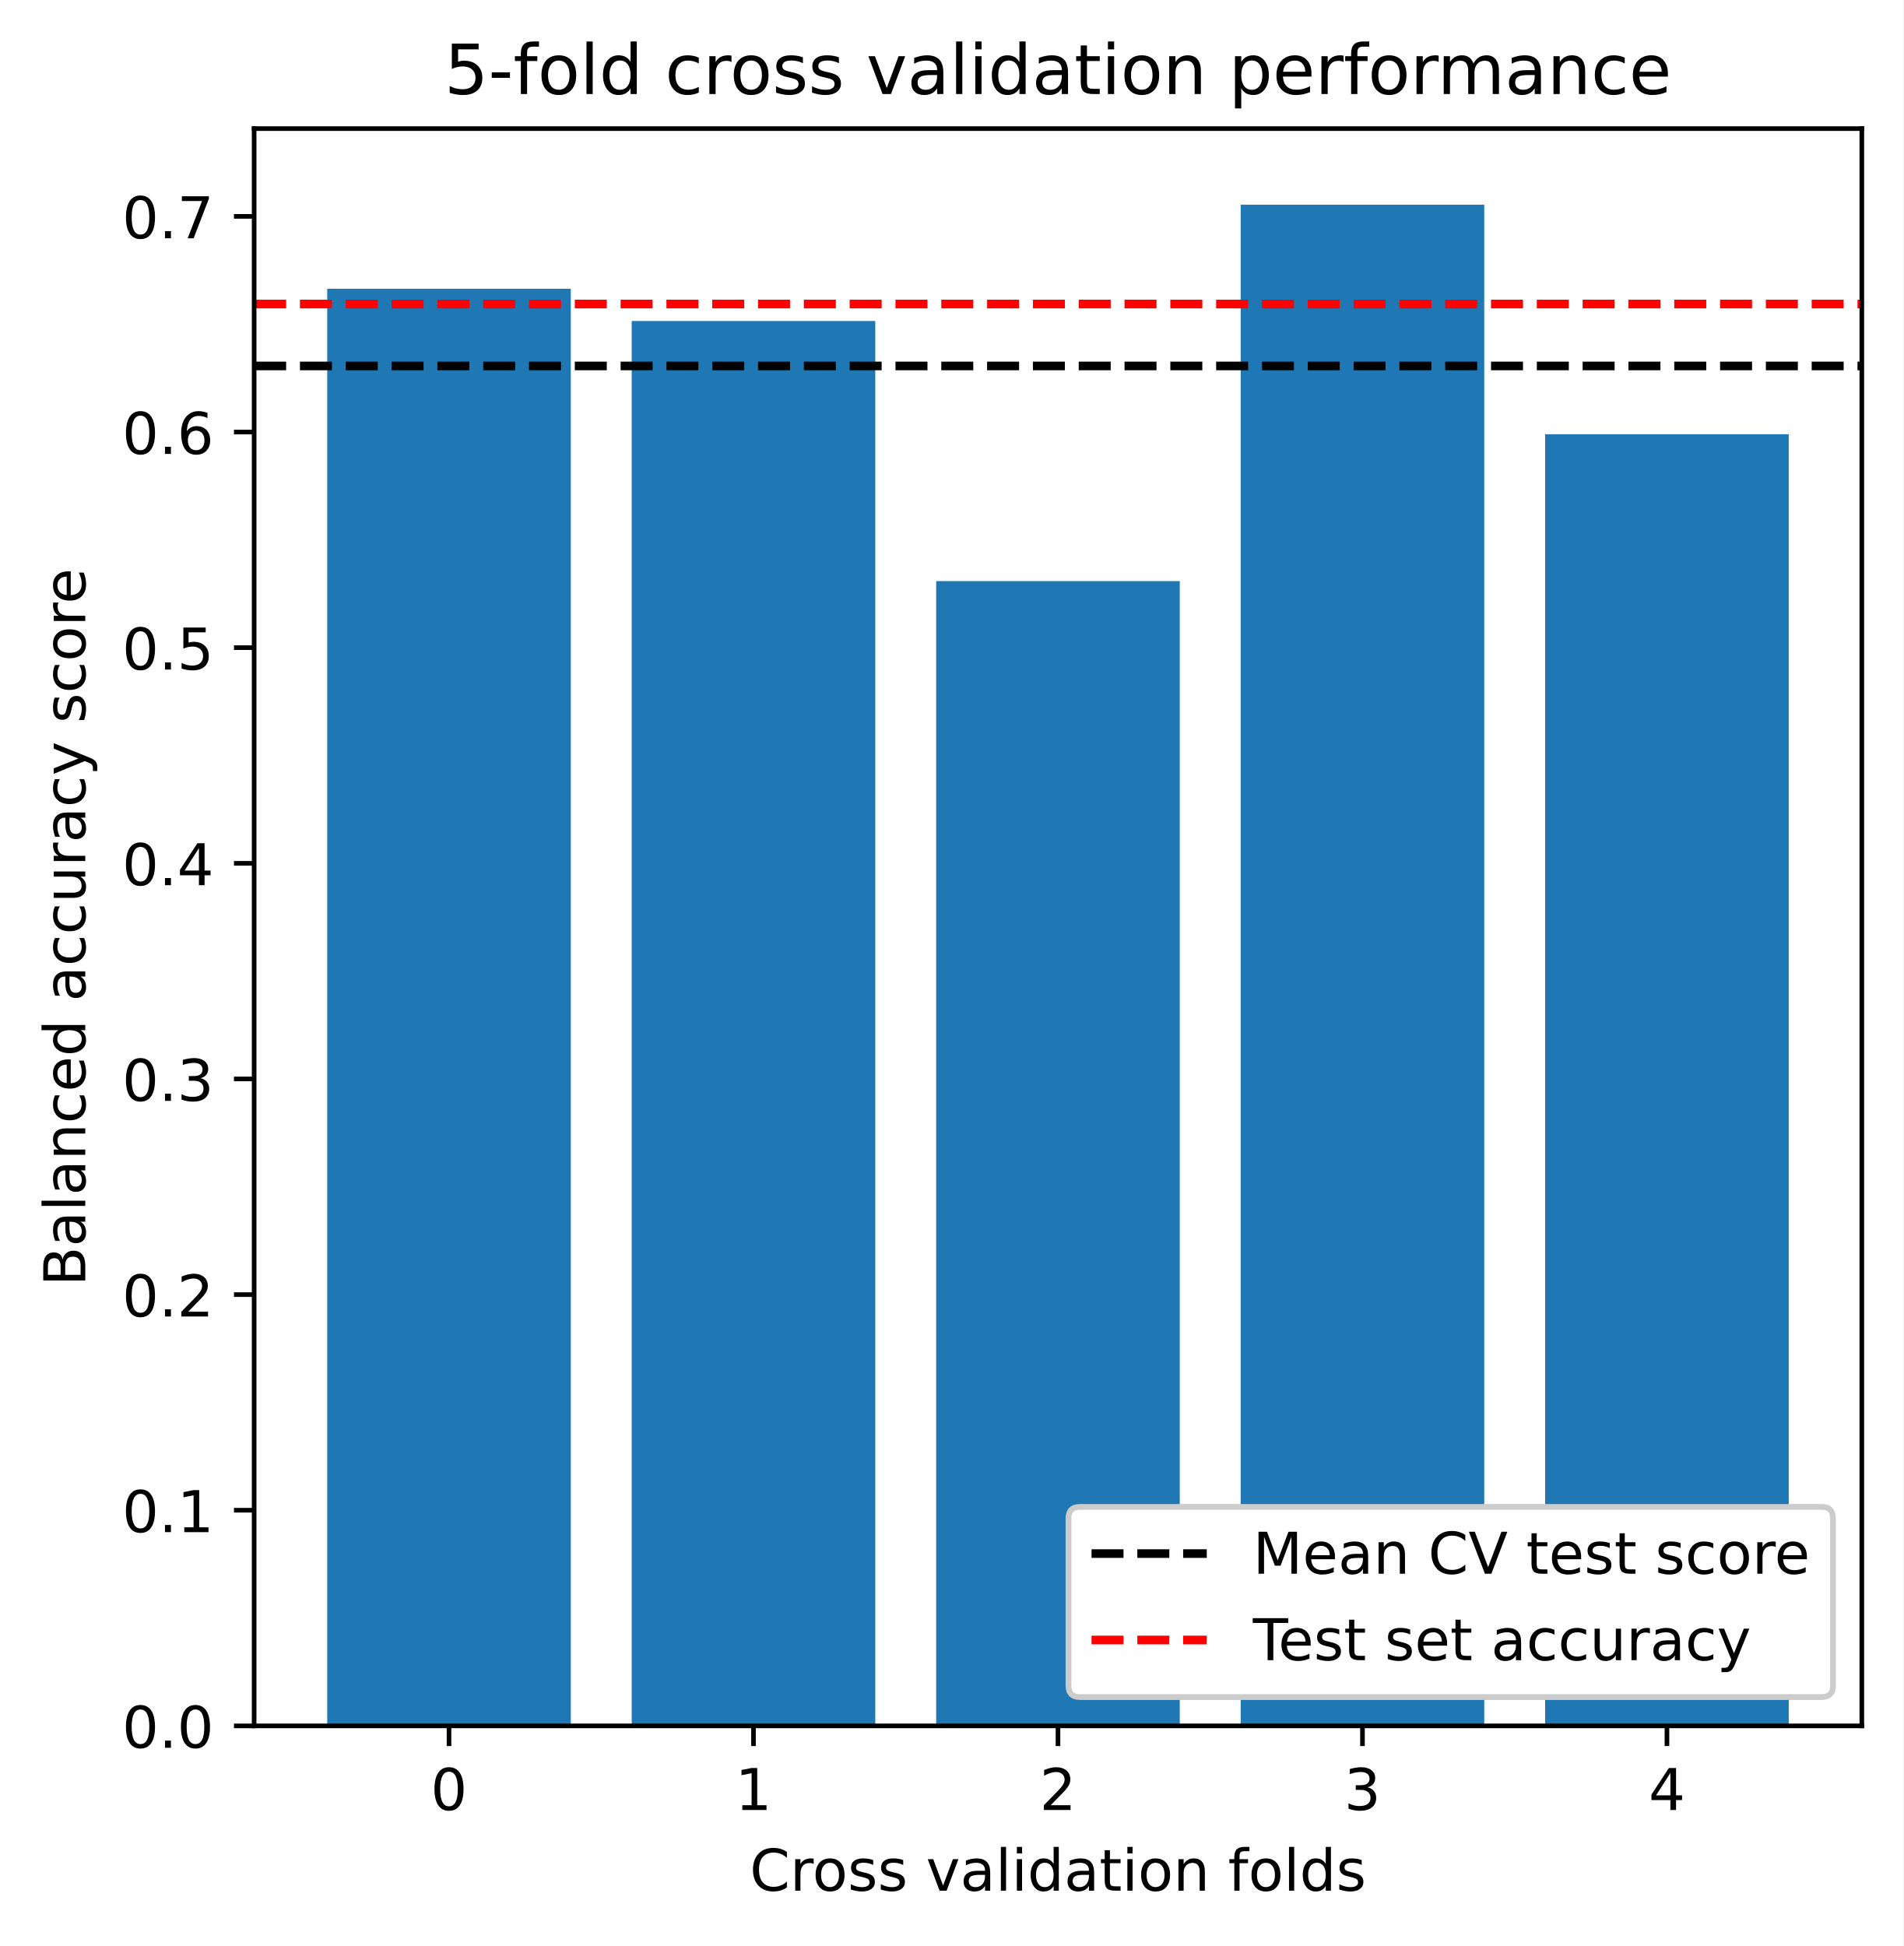
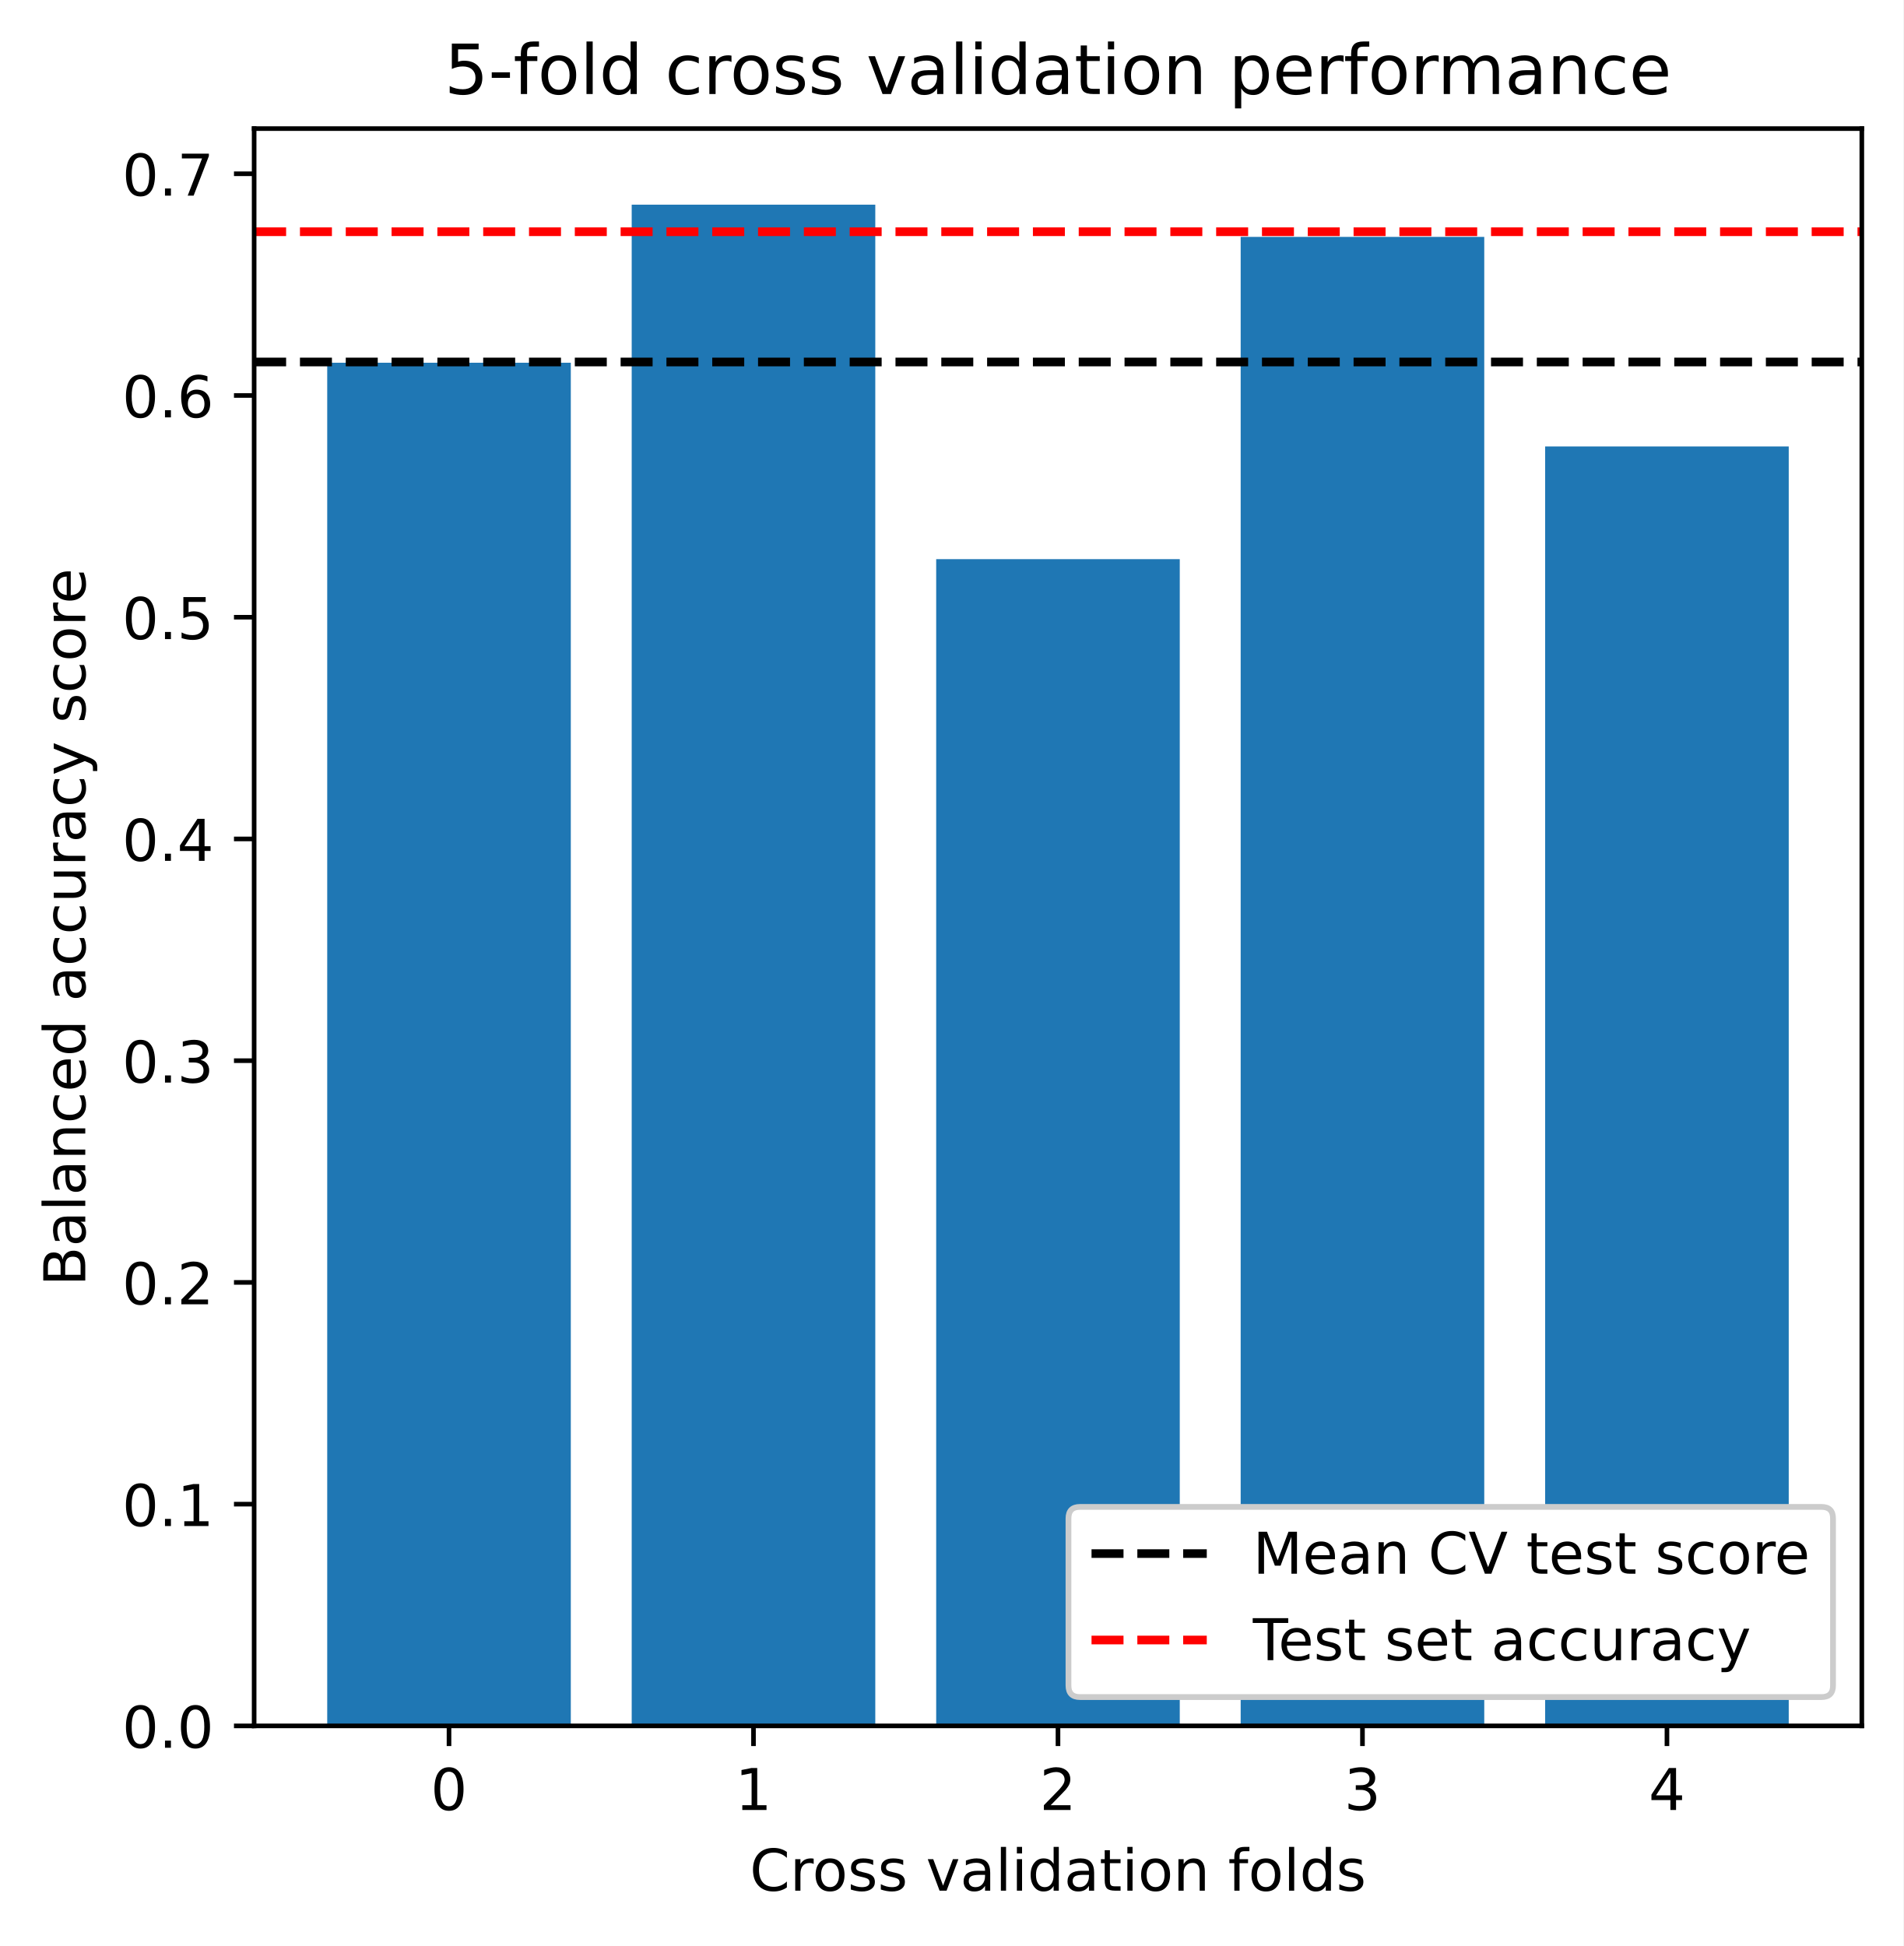
<svg xmlns="http://www.w3.org/2000/svg" xmlns:xlink="http://www.w3.org/1999/xlink" width="330.304pt" height="337.719pt" viewBox="0 0 330.304 337.719" version="1.1">
  <defs>
    <style type="text/css">*{stroke-linejoin: round; stroke-linecap: butt}</style>
  </defs>
  <g id="figure_1">
    <g id="patch_1">
      <path d="M 0 337.719  L 330.304 337.719  L 330.304 0  L 0 0  z " style="fill: #ffffff" />
    </g>
    <g id="axes_1">
      <g id="patch_2">
        <path d="M 44.104 299.518  L 323.104 299.518  L 323.104 22.318  L 44.104 22.318  z " style="fill: #ffffff" />
      </g>
      <g id="patch_3">
-         <path d="M 56.786 299.518  L 99.058 299.518  L 99.058 50.111  L 56.786 50.111  z " clip-path="url(#p60307f558e)" style="fill: #1f77b4" />
+         <path d="M 56.786 299.518  L 99.058 299.518  L 99.058 62.952  L 56.786 62.952  z " clip-path="url(#p37e71e8f5a)" style="fill: #1f77b4" />
      </g>
      <g id="patch_4">
-         <path d="M 109.627 299.518  L 151.899 299.518  L 151.899 55.706  L 109.627 55.706  z " clip-path="url(#p60307f558e)" style="fill: #1f77b4" />
+         <path d="M 109.627 299.518  L 151.899 299.518  L 151.899 35.518  L 109.627 35.518  z " clip-path="url(#p37e71e8f5a)" style="fill: #1f77b4" />
      </g>
      <g id="patch_5">
-         <path d="M 162.468 299.518  L 204.74 299.518  L 204.74 100.852  L 162.468 100.852  z " clip-path="url(#p60307f558e)" style="fill: #1f77b4" />
+         <path d="M 162.468 299.518  L 204.74 299.518  L 204.74 97.037  L 162.468 97.037  z " clip-path="url(#p37e71e8f5a)" style="fill: #1f77b4" />
      </g>
      <g id="patch_6">
-         <path d="M 215.308 299.518  L 257.581 299.518  L 257.581 35.518  L 215.308 35.518  z " clip-path="url(#p60307f558e)" style="fill: #1f77b4" />
+         <path d="M 215.308 299.518  L 257.581 299.518  L 257.581 41.114  L 215.308 41.114  z " clip-path="url(#p37e71e8f5a)" style="fill: #1f77b4" />
      </g>
      <g id="patch_7">
-         <path d="M 268.149 299.518  L 310.422 299.518  L 310.422 75.358  L 268.149 75.358  z " clip-path="url(#p60307f558e)" style="fill: #1f77b4" />
+         <path d="M 268.149 299.518  L 310.422 299.518  L 310.422 77.473  L 268.149 77.473  z " clip-path="url(#p37e71e8f5a)" style="fill: #1f77b4" />
      </g>
      <g id="matplotlib.axis_1">
        <g id="xtick_1">
          <g id="line2d_1">
            <defs>
-               <path id="m12c830be50" d="M 0 0  L 0 3.5  " style="stroke: #000000; stroke-width: 0.8" />
-             </defs>
-             <g>
-               <use xlink:href="#m12c830be50" x="77.922" y="299.518" style="stroke: #000000; stroke-width: 0.8" />
+               <path id="m98aacd8f98" d="M 0 0  L 0 3.5  " style="stroke: #000000; stroke-width: 0.8" />
+             </defs>
+             <g>
+               <use xlink:href="#m98aacd8f98" x="77.922" y="299.518" style="stroke: #000000; stroke-width: 0.8" />
            </g>
          </g>
          <g id="text_1">
            <g transform="translate(74.74084 314.1158) scale(0.1 -0.1)">
              <defs>
                <path id="DejaVuSans-13" d="M 2034 4250  Q 1547 4250 1301 3770  Q 1056 3291 1056 2328  Q 1056 1369 1301 889  Q 1547 409 2034 409  Q 2525 409 2770 889  Q 3016 1369 3016 2328  Q 3016 3291 2770 3770  Q 2525 4250 2034 4250  z M 2034 4750  Q 2819 4750 3233 4129  Q 3647 3509 3647 2328  Q 3647 1150 3233 529  Q 2819 -91 2034 -91  Q 1250 -91 836 529  Q 422 1150 422 2328  Q 422 3509 836 4129  Q 1250 4750 2034 4750  z " transform="scale(0.015625)" />
              </defs>
              <use xlink:href="#DejaVuSans-13" />
            </g>
          </g>
        </g>
        <g id="xtick_2">
          <g id="line2d_2">
            <g>
-               <use xlink:href="#m12c830be50" x="130.763" y="299.518" style="stroke: #000000; stroke-width: 0.8" />
+               <use xlink:href="#m98aacd8f98" x="130.763" y="299.518" style="stroke: #000000; stroke-width: 0.8" />
            </g>
          </g>
          <g id="text_2">
            <g transform="translate(127.5817 314.1158) scale(0.1 -0.1)">
              <defs>
                <path id="DejaVuSans-14" d="M 794 531  L 1825 531  L 1825 4091  L 703 3866  L 703 4441  L 1819 4666  L 2450 4666  L 2450 531  L 3481 531  L 3481 0  L 794 0  L 794 531  z " transform="scale(0.015625)" />
              </defs>
              <use xlink:href="#DejaVuSans-14" />
            </g>
          </g>
        </g>
        <g id="xtick_3">
          <g id="line2d_3">
            <g>
-               <use xlink:href="#m12c830be50" x="183.604" y="299.518" style="stroke: #000000; stroke-width: 0.8" />
+               <use xlink:href="#m98aacd8f98" x="183.604" y="299.518" style="stroke: #000000; stroke-width: 0.8" />
            </g>
          </g>
          <g id="text_3">
            <g transform="translate(180.4227 314.1158) scale(0.1 -0.1)">
              <defs>
                <path id="DejaVuSans-15" d="M 1228 531  L 3431 531  L 3431 0  L 469 0  L 469 531  Q 828 903 1448 1529  Q 2069 2156 2228 2338  Q 2531 2678 2651 2914  Q 2772 3150 2772 3378  Q 2772 3750 2511 3984  Q 2250 4219 1831 4219  Q 1534 4219 1204 4116  Q 875 4013 500 3803  L 500 4441  Q 881 4594 1212 4672  Q 1544 4750 1819 4750  Q 2544 4750 2975 4387  Q 3406 4025 3406 3419  Q 3406 3131 3298 2873  Q 3191 2616 2906 2266  Q 2828 2175 2409 1742  Q 1991 1309 1228 531  z " transform="scale(0.015625)" />
              </defs>
              <use xlink:href="#DejaVuSans-15" />
            </g>
          </g>
        </g>
        <g id="xtick_4">
          <g id="line2d_4">
            <g>
-               <use xlink:href="#m12c830be50" x="236.445" y="299.518" style="stroke: #000000; stroke-width: 0.8" />
+               <use xlink:href="#m98aacd8f98" x="236.445" y="299.518" style="stroke: #000000; stroke-width: 0.8" />
            </g>
          </g>
          <g id="text_4">
            <g transform="translate(233.2636 314.1158) scale(0.1 -0.1)">
              <defs>
                <path id="DejaVuSans-16" d="M 2597 2516  Q 3050 2419 3304 2112  Q 3559 1806 3559 1356  Q 3559 666 3084 287  Q 2609 -91 1734 -91  Q 1441 -91 1130 -33  Q 819 25 488 141  L 488 750  Q 750 597 1062 519  Q 1375 441 1716 441  Q 2309 441 2620 675  Q 2931 909 2931 1356  Q 2931 1769 2642 2001  Q 2353 2234 1838 2234  L 1294 2234  L 1294 2753  L 1863 2753  Q 2328 2753 2575 2939  Q 2822 3125 2822 3475  Q 2822 3834 2567 4026  Q 2313 4219 1838 4219  Q 1578 4219 1281 4162  Q 984 4106 628 3988  L 628 4550  Q 988 4650 1302 4700  Q 1616 4750 1894 4750  Q 2613 4750 3031 4423  Q 3450 4097 3450 3541  Q 3450 3153 3228 2886  Q 3006 2619 2597 2516  z " transform="scale(0.015625)" />
              </defs>
              <use xlink:href="#DejaVuSans-16" />
            </g>
          </g>
        </g>
        <g id="xtick_5">
          <g id="line2d_5">
            <g>
-               <use xlink:href="#m12c830be50" x="289.286" y="299.518" style="stroke: #000000; stroke-width: 0.8" />
+               <use xlink:href="#m98aacd8f98" x="289.286" y="299.518" style="stroke: #000000; stroke-width: 0.8" />
            </g>
          </g>
          <g id="text_5">
            <g transform="translate(286.1045 314.1158) scale(0.1 -0.1)">
              <defs>
                <path id="DejaVuSans-17" d="M 2419 4116  L 825 1625  L 2419 1625  L 2419 4116  z M 2253 4666  L 3047 4666  L 3047 1625  L 3713 1625  L 3713 1100  L 3047 1100  L 3047 0  L 2419 0  L 2419 1100  L 313 1100  L 313 1709  L 2253 4666  z " transform="scale(0.015625)" />
              </defs>
              <use xlink:href="#DejaVuSans-17" />
            </g>
          </g>
        </g>
        <g id="text_6">
          <g transform="translate(130.1156 328.1166) scale(0.1 -0.1)">
            <defs>
              <path id="DejaVuSans-26" d="M 4122 4306  L 4122 3641  Q 3803 3938 3442 4084  Q 3081 4231 2675 4231  Q 1875 4231 1450 3742  Q 1025 3253 1025 2328  Q 1025 1406 1450 917  Q 1875 428 2675 428  Q 3081 428 3442 575  Q 3803 722 4122 1019  L 4122 359  Q 3791 134 3420 21  Q 3050 -91 2638 -91  Q 1578 -91 968 557  Q 359 1206 359 2328  Q 359 3453 968 4101  Q 1578 4750 2638 4750  Q 3056 4750 3426 4639  Q 3797 4528 4122 4306  z " transform="scale(0.015625)" />
              <path id="DejaVuSans-55" d="M 2631 2963  Q 2534 3019 2420 3045  Q 2306 3072 2169 3072  Q 1681 3072 1420 2755  Q 1159 2438 1159 1844  L 1159 0  L 581 0  L 581 3500  L 1159 3500  L 1159 2956  Q 1341 3275 1631 3429  Q 1922 3584 2338 3584  Q 2397 3584 2469 3576  Q 2541 3569 2628 3553  L 2631 2963  z " transform="scale(0.015625)" />
              <path id="DejaVuSans-52" d="M 1959 3097  Q 1497 3097 1228 2736  Q 959 2375 959 1747  Q 959 1119 1226 758  Q 1494 397 1959 397  Q 2419 397 2687 759  Q 2956 1122 2956 1747  Q 2956 2369 2687 2733  Q 2419 3097 1959 3097  z M 1959 3584  Q 2709 3584 3137 3096  Q 3566 2609 3566 1747  Q 3566 888 3137 398  Q 2709 -91 1959 -91  Q 1206 -91 779 398  Q 353 888 353 1747  Q 353 2609 779 3096  Q 1206 3584 1959 3584  z " transform="scale(0.015625)" />
              <path id="DejaVuSans-56" d="M 2834 3397  L 2834 2853  Q 2591 2978 2328 3040  Q 2066 3103 1784 3103  Q 1356 3103 1142 2972  Q 928 2841 928 2578  Q 928 2378 1081 2264  Q 1234 2150 1697 2047  L 1894 2003  Q 2506 1872 2764 1633  Q 3022 1394 3022 966  Q 3022 478 2636 193  Q 2250 -91 1575 -91  Q 1294 -91 989 -36  Q 684 19 347 128  L 347 722  Q 666 556 975 473  Q 1284 391 1588 391  Q 1994 391 2212 530  Q 2431 669 2431 922  Q 2431 1156 2273 1281  Q 2116 1406 1581 1522  L 1381 1569  Q 847 1681 609 1914  Q 372 2147 372 2553  Q 372 3047 722 3315  Q 1072 3584 1716 3584  Q 2034 3584 2315 3537  Q 2597 3491 2834 3397  z " transform="scale(0.015625)" />
              <path id="DejaVuSans-3" transform="scale(0.015625)" />
              <path id="DejaVuSans-59" d="M 191 3500  L 800 3500  L 1894 563  L 2988 3500  L 3597 3500  L 2284 0  L 1503 0  L 191 3500  z " transform="scale(0.015625)" />
              <path id="DejaVuSans-44" d="M 2194 1759  Q 1497 1759 1228 1600  Q 959 1441 959 1056  Q 959 750 1161 570  Q 1363 391 1709 391  Q 2188 391 2477 730  Q 2766 1069 2766 1631  L 2766 1759  L 2194 1759  z M 3341 1997  L 3341 0  L 2766 0  L 2766 531  Q 2569 213 2275 61  Q 1981 -91 1556 -91  Q 1019 -91 701 211  Q 384 513 384 1019  Q 384 1609 779 1909  Q 1175 2209 1959 2209  L 2766 2209  L 2766 2266  Q 2766 2663 2505 2880  Q 2244 3097 1772 3097  Q 1472 3097 1187 3025  Q 903 2953 641 2809  L 641 3341  Q 956 3463 1253 3523  Q 1550 3584 1831 3584  Q 2591 3584 2966 3190  Q 3341 2797 3341 1997  z " transform="scale(0.015625)" />
              <path id="DejaVuSans-4f" d="M 603 4863  L 1178 4863  L 1178 0  L 603 0  L 603 4863  z " transform="scale(0.015625)" />
              <path id="DejaVuSans-4c" d="M 603 3500  L 1178 3500  L 1178 0  L 603 0  L 603 3500  z M 603 4863  L 1178 4863  L 1178 4134  L 603 4134  L 603 4863  z " transform="scale(0.015625)" />
              <path id="DejaVuSans-47" d="M 2906 2969  L 2906 4863  L 3481 4863  L 3481 0  L 2906 0  L 2906 525  Q 2725 213 2448 61  Q 2172 -91 1784 -91  Q 1150 -91 751 415  Q 353 922 353 1747  Q 353 2572 751 3078  Q 1150 3584 1784 3584  Q 2172 3584 2448 3432  Q 2725 3281 2906 2969  z M 947 1747  Q 947 1113 1208 752  Q 1469 391 1925 391  Q 2381 391 2643 752  Q 2906 1113 2906 1747  Q 2906 2381 2643 2742  Q 2381 3103 1925 3103  Q 1469 3103 1208 2742  Q 947 2381 947 1747  z " transform="scale(0.015625)" />
              <path id="DejaVuSans-57" d="M 1172 4494  L 1172 3500  L 2356 3500  L 2356 3053  L 1172 3053  L 1172 1153  Q 1172 725 1289 603  Q 1406 481 1766 481  L 2356 481  L 2356 0  L 1766 0  Q 1100 0 847 248  Q 594 497 594 1153  L 594 3053  L 172 3053  L 172 3500  L 594 3500  L 594 4494  L 1172 4494  z " transform="scale(0.015625)" />
              <path id="DejaVuSans-51" d="M 3513 2113  L 3513 0  L 2938 0  L 2938 2094  Q 2938 2591 2744 2837  Q 2550 3084 2163 3084  Q 1697 3084 1428 2787  Q 1159 2491 1159 1978  L 1159 0  L 581 0  L 581 3500  L 1159 3500  L 1159 2956  Q 1366 3272 1645 3428  Q 1925 3584 2291 3584  Q 2894 3584 3203 3211  Q 3513 2838 3513 2113  z " transform="scale(0.015625)" />
              <path id="DejaVuSans-49" d="M 2375 4863  L 2375 4384  L 1825 4384  Q 1516 4384 1395 4259  Q 1275 4134 1275 3809  L 1275 3500  L 2222 3500  L 2222 3053  L 1275 3053  L 1275 0  L 697 0  L 697 3053  L 147 3053  L 147 3500  L 697 3500  L 697 3744  Q 697 4328 969 4595  Q 1241 4863 1831 4863  L 2375 4863  z " transform="scale(0.015625)" />
            </defs>
            <use xlink:href="#DejaVuSans-26" />
            <use xlink:href="#DejaVuSans-55" transform="translate(69.82812 0)" />
            <use xlink:href="#DejaVuSans-52" transform="translate(108.7344 0)" />
            <use xlink:href="#DejaVuSans-56" transform="translate(169.9219 0)" />
            <use xlink:href="#DejaVuSans-56" transform="translate(222.0156 0)" />
            <use xlink:href="#DejaVuSans-3" transform="translate(274.1094 0)" />
            <use xlink:href="#DejaVuSans-59" transform="translate(305.8906 0)" />
            <use xlink:href="#DejaVuSans-44" transform="translate(365.0781 0)" />
            <use xlink:href="#DejaVuSans-4f" transform="translate(426.3594 0)" />
            <use xlink:href="#DejaVuSans-4c" transform="translate(454.1406 0)" />
            <use xlink:href="#DejaVuSans-47" transform="translate(481.9219 0)" />
            <use xlink:href="#DejaVuSans-44" transform="translate(545.4062 0)" />
            <use xlink:href="#DejaVuSans-57" transform="translate(606.6875 0)" />
            <use xlink:href="#DejaVuSans-4c" transform="translate(645.8906 0)" />
            <use xlink:href="#DejaVuSans-52" transform="translate(673.6719 0)" />
            <use xlink:href="#DejaVuSans-51" transform="translate(734.8594 0)" />
            <use xlink:href="#DejaVuSans-3" transform="translate(798.2344 0)" />
            <use xlink:href="#DejaVuSans-49" transform="translate(830.0156 0)" />
            <use xlink:href="#DejaVuSans-52" transform="translate(865.2188 0)" />
            <use xlink:href="#DejaVuSans-4f" transform="translate(926.4062 0)" />
            <use xlink:href="#DejaVuSans-47" transform="translate(954.1875 0)" />
            <use xlink:href="#DejaVuSans-56" transform="translate(1017.672 0)" />
          </g>
        </g>
      </g>
      <g id="matplotlib.axis_2">
        <g id="ytick_1">
          <g id="line2d_6">
            <defs>
-               <path id="mdb8aa61ad9" d="M 0 0  L -3.5 0  " style="stroke: #000000; stroke-width: 0.8" />
-             </defs>
-             <g>
-               <use xlink:href="#mdb8aa61ad9" x="44.104" y="299.518" style="stroke: #000000; stroke-width: 0.8" />
+               <path id="mae9048ab64" d="M 0 0  L -3.5 0  " style="stroke: #000000; stroke-width: 0.8" />
+             </defs>
+             <g>
+               <use xlink:href="#mae9048ab64" x="44.104" y="299.518" style="stroke: #000000; stroke-width: 0.8" />
            </g>
          </g>
          <g id="text_7">
            <g transform="translate(21.20078 303.317) scale(0.1 -0.1)">
              <defs>
                <path id="DejaVuSans-11" d="M 684 794  L 1344 794  L 1344 0  L 684 0  L 684 794  z " transform="scale(0.015625)" />
              </defs>
              <use xlink:href="#DejaVuSans-13" />
              <use xlink:href="#DejaVuSans-11" transform="translate(63.625 0)" />
              <use xlink:href="#DejaVuSans-13" transform="translate(95.40625 0)" />
            </g>
          </g>
        </g>
        <g id="ytick_2">
          <g id="line2d_7">
            <g>
-               <use xlink:href="#mdb8aa61ad9" x="44.104" y="262.094" style="stroke: #000000; stroke-width: 0.8" />
+               <use xlink:href="#mae9048ab64" x="44.104" y="261.038" style="stroke: #000000; stroke-width: 0.8" />
            </g>
          </g>
          <g id="text_8">
-             <g transform="translate(21.20078 265.8933) scale(0.1 -0.1)">
+             <g transform="translate(21.20078 264.8363) scale(0.1 -0.1)">
              <use xlink:href="#DejaVuSans-13" />
              <use xlink:href="#DejaVuSans-11" transform="translate(63.625 0)" />
              <use xlink:href="#DejaVuSans-14" transform="translate(95.40625 0)" />
            </g>
          </g>
        </g>
        <g id="ytick_3">
          <g id="line2d_8">
            <g>
-               <use xlink:href="#mdb8aa61ad9" x="44.104" y="224.671" style="stroke: #000000; stroke-width: 0.8" />
+               <use xlink:href="#mae9048ab64" x="44.104" y="222.557" style="stroke: #000000; stroke-width: 0.8" />
            </g>
          </g>
          <g id="text_9">
-             <g transform="translate(21.20078 228.4696) scale(0.1 -0.1)">
+             <g transform="translate(21.20078 226.3557) scale(0.1 -0.1)">
              <use xlink:href="#DejaVuSans-13" />
              <use xlink:href="#DejaVuSans-11" transform="translate(63.625 0)" />
              <use xlink:href="#DejaVuSans-15" transform="translate(95.40625 0)" />
            </g>
          </g>
        </g>
        <g id="ytick_4">
          <g id="line2d_9">
            <g>
-               <use xlink:href="#mdb8aa61ad9" x="44.104" y="187.247" style="stroke: #000000; stroke-width: 0.8" />
+               <use xlink:href="#mae9048ab64" x="44.104" y="184.076" style="stroke: #000000; stroke-width: 0.8" />
            </g>
          </g>
          <g id="text_10">
-             <g transform="translate(21.20078 191.0459) scale(0.1 -0.1)">
+             <g transform="translate(21.20078 187.8751) scale(0.1 -0.1)">
              <use xlink:href="#DejaVuSans-13" />
              <use xlink:href="#DejaVuSans-11" transform="translate(63.625 0)" />
              <use xlink:href="#DejaVuSans-16" transform="translate(95.40625 0)" />
            </g>
          </g>
        </g>
        <g id="ytick_5">
          <g id="line2d_10">
            <g>
-               <use xlink:href="#mdb8aa61ad9" x="44.104" y="149.823" style="stroke: #000000; stroke-width: 0.8" />
+               <use xlink:href="#mae9048ab64" x="44.104" y="145.596" style="stroke: #000000; stroke-width: 0.8" />
            </g>
          </g>
          <g id="text_11">
-             <g transform="translate(21.20078 153.6223) scale(0.1 -0.1)">
+             <g transform="translate(21.20078 149.3945) scale(0.1 -0.1)">
              <use xlink:href="#DejaVuSans-13" />
              <use xlink:href="#DejaVuSans-11" transform="translate(63.625 0)" />
              <use xlink:href="#DejaVuSans-17" transform="translate(95.40625 0)" />
            </g>
          </g>
        </g>
        <g id="ytick_6">
          <g id="line2d_11">
            <g>
-               <use xlink:href="#mdb8aa61ad9" x="44.104" y="112.4" style="stroke: #000000; stroke-width: 0.8" />
+               <use xlink:href="#mae9048ab64" x="44.104" y="107.115" style="stroke: #000000; stroke-width: 0.8" />
            </g>
          </g>
          <g id="text_12">
-             <g transform="translate(21.20078 116.1986) scale(0.1 -0.1)">
+             <g transform="translate(21.20078 110.9139) scale(0.1 -0.1)">
              <defs>
                <path id="DejaVuSans-18" d="M 691 4666  L 3169 4666  L 3169 4134  L 1269 4134  L 1269 2991  Q 1406 3038 1543 3061  Q 1681 3084 1819 3084  Q 2600 3084 3056 2656  Q 3513 2228 3513 1497  Q 3513 744 3044 326  Q 2575 -91 1722 -91  Q 1428 -91 1123 -41  Q 819 9 494 109  L 494 744  Q 775 591 1075 516  Q 1375 441 1709 441  Q 2250 441 2565 725  Q 2881 1009 2881 1497  Q 2881 1984 2565 2268  Q 2250 2553 1709 2553  Q 1456 2553 1204 2497  Q 953 2441 691 2322  L 691 4666  z " transform="scale(0.015625)" />
              </defs>
              <use xlink:href="#DejaVuSans-13" />
              <use xlink:href="#DejaVuSans-11" transform="translate(63.625 0)" />
              <use xlink:href="#DejaVuSans-18" transform="translate(95.40625 0)" />
            </g>
          </g>
        </g>
        <g id="ytick_7">
          <g id="line2d_12">
            <g>
-               <use xlink:href="#mdb8aa61ad9" x="44.104" y="74.976" style="stroke: #000000; stroke-width: 0.8" />
+               <use xlink:href="#mae9048ab64" x="44.104" y="68.634" style="stroke: #000000; stroke-width: 0.8" />
            </g>
          </g>
          <g id="text_13">
-             <g transform="translate(21.20078 78.77491) scale(0.1 -0.1)">
+             <g transform="translate(21.20078 72.43324) scale(0.1 -0.1)">
              <defs>
                <path id="DejaVuSans-19" d="M 2113 2584  Q 1688 2584 1439 2293  Q 1191 2003 1191 1497  Q 1191 994 1439 701  Q 1688 409 2113 409  Q 2538 409 2786 701  Q 3034 994 3034 1497  Q 3034 2003 2786 2293  Q 2538 2584 2113 2584  z M 3366 4563  L 3366 3988  Q 3128 4100 2886 4159  Q 2644 4219 2406 4219  Q 1781 4219 1451 3797  Q 1122 3375 1075 2522  Q 1259 2794 1537 2939  Q 1816 3084 2150 3084  Q 2853 3084 3261 2657  Q 3669 2231 3669 1497  Q 3669 778 3244 343  Q 2819 -91 2113 -91  Q 1303 -91 875 529  Q 447 1150 447 2328  Q 447 3434 972 4092  Q 1497 4750 2381 4750  Q 2619 4750 2861 4703  Q 3103 4656 3366 4563  z " transform="scale(0.015625)" />
              </defs>
              <use xlink:href="#DejaVuSans-13" />
              <use xlink:href="#DejaVuSans-11" transform="translate(63.625 0)" />
              <use xlink:href="#DejaVuSans-19" transform="translate(95.40625 0)" />
            </g>
          </g>
        </g>
        <g id="ytick_8">
          <g id="line2d_13">
            <g>
-               <use xlink:href="#mdb8aa61ad9" x="44.104" y="37.552" style="stroke: #000000; stroke-width: 0.8" />
+               <use xlink:href="#mae9048ab64" x="44.104" y="30.154" style="stroke: #000000; stroke-width: 0.8" />
            </g>
          </g>
          <g id="text_14">
-             <g transform="translate(21.20078 41.35124) scale(0.1 -0.1)">
+             <g transform="translate(21.20078 33.95262) scale(0.1 -0.1)">
              <defs>
                <path id="DejaVuSans-1a" d="M 525 4666  L 3525 4666  L 3525 4397  L 1831 0  L 1172 0  L 2766 4134  L 525 4134  L 525 4666  z " transform="scale(0.015625)" />
              </defs>
              <use xlink:href="#DejaVuSans-13" />
              <use xlink:href="#DejaVuSans-11" transform="translate(63.625 0)" />
              <use xlink:href="#DejaVuSans-1a" transform="translate(95.40625 0)" />
            </g>
          </g>
        </g>
        <g id="text_15">
          <g transform="translate(14.79844 223.2072) rotate(-90) scale(0.1 -0.1)">
            <defs>
              <path id="DejaVuSans-25" d="M 1259 2228  L 1259 519  L 2272 519  Q 2781 519 3026 730  Q 3272 941 3272 1375  Q 3272 1813 3026 2020  Q 2781 2228 2272 2228  L 1259 2228  z M 1259 4147  L 1259 2741  L 2194 2741  Q 2656 2741 2882 2914  Q 3109 3088 3109 3444  Q 3109 3797 2882 3972  Q 2656 4147 2194 4147  L 1259 4147  z M 628 4666  L 2241 4666  Q 2963 4666 3353 4366  Q 3744 4066 3744 3513  Q 3744 3084 3544 2831  Q 3344 2578 2956 2516  Q 3422 2416 3680 2098  Q 3938 1781 3938 1306  Q 3938 681 3513 340  Q 3088 0 2303 0  L 628 0  L 628 4666  z " transform="scale(0.015625)" />
              <path id="DejaVuSans-46" d="M 3122 3366  L 3122 2828  Q 2878 2963 2633 3030  Q 2388 3097 2138 3097  Q 1578 3097 1268 2742  Q 959 2388 959 1747  Q 959 1106 1268 751  Q 1578 397 2138 397  Q 2388 397 2633 464  Q 2878 531 3122 666  L 3122 134  Q 2881 22 2623 -34  Q 2366 -91 2075 -91  Q 1284 -91 818 406  Q 353 903 353 1747  Q 353 2603 823 3093  Q 1294 3584 2113 3584  Q 2378 3584 2631 3529  Q 2884 3475 3122 3366  z " transform="scale(0.015625)" />
              <path id="DejaVuSans-48" d="M 3597 1894  L 3597 1613  L 953 1613  Q 991 1019 1311 708  Q 1631 397 2203 397  Q 2534 397 2845 478  Q 3156 559 3463 722  L 3463 178  Q 3153 47 2828 -22  Q 2503 -91 2169 -91  Q 1331 -91 842 396  Q 353 884 353 1716  Q 353 2575 817 3079  Q 1281 3584 2069 3584  Q 2775 3584 3186 3129  Q 3597 2675 3597 1894  z M 3022 2063  Q 3016 2534 2758 2815  Q 2500 3097 2075 3097  Q 1594 3097 1305 2825  Q 1016 2553 972 2059  L 3022 2063  z " transform="scale(0.015625)" />
              <path id="DejaVuSans-58" d="M 544 1381  L 544 3500  L 1119 3500  L 1119 1403  Q 1119 906 1312 657  Q 1506 409 1894 409  Q 2359 409 2629 706  Q 2900 1003 2900 1516  L 2900 3500  L 3475 3500  L 3475 0  L 2900 0  L 2900 538  Q 2691 219 2414 64  Q 2138 -91 1772 -91  Q 1169 -91 856 284  Q 544 659 544 1381  z M 1991 3584  L 1991 3584  z " transform="scale(0.015625)" />
              <path id="DejaVuSans-5c" d="M 2059 -325  Q 1816 -950 1584 -1140  Q 1353 -1331 966 -1331  L 506 -1331  L 506 -850  L 844 -850  Q 1081 -850 1212 -737  Q 1344 -625 1503 -206  L 1606 56  L 191 3500  L 800 3500  L 1894 763  L 2988 3500  L 3597 3500  L 2059 -325  z " transform="scale(0.015625)" />
            </defs>
            <use xlink:href="#DejaVuSans-25" />
            <use xlink:href="#DejaVuSans-44" transform="translate(68.60938 0)" />
            <use xlink:href="#DejaVuSans-4f" transform="translate(129.8906 0)" />
            <use xlink:href="#DejaVuSans-44" transform="translate(157.6719 0)" />
            <use xlink:href="#DejaVuSans-51" transform="translate(218.9531 0)" />
            <use xlink:href="#DejaVuSans-46" transform="translate(282.3281 0)" />
            <use xlink:href="#DejaVuSans-48" transform="translate(337.3125 0)" />
            <use xlink:href="#DejaVuSans-47" transform="translate(398.8438 0)" />
            <use xlink:href="#DejaVuSans-3" transform="translate(462.3281 0)" />
            <use xlink:href="#DejaVuSans-44" transform="translate(494.1094 0)" />
            <use xlink:href="#DejaVuSans-46" transform="translate(555.3906 0)" />
            <use xlink:href="#DejaVuSans-46" transform="translate(610.375 0)" />
            <use xlink:href="#DejaVuSans-58" transform="translate(665.3594 0)" />
            <use xlink:href="#DejaVuSans-55" transform="translate(728.7344 0)" />
            <use xlink:href="#DejaVuSans-44" transform="translate(769.8438 0)" />
            <use xlink:href="#DejaVuSans-46" transform="translate(831.125 0)" />
            <use xlink:href="#DejaVuSans-5c" transform="translate(886.1094 0)" />
            <use xlink:href="#DejaVuSans-3" transform="translate(945.2969 0)" />
            <use xlink:href="#DejaVuSans-56" transform="translate(977.0781 0)" />
            <use xlink:href="#DejaVuSans-46" transform="translate(1029.172 0)" />
            <use xlink:href="#DejaVuSans-52" transform="translate(1084.156 0)" />
            <use xlink:href="#DejaVuSans-55" transform="translate(1145.344 0)" />
            <use xlink:href="#DejaVuSans-48" transform="translate(1184.25 0)" />
          </g>
        </g>
      </g>
      <g id="line2d_14">
-         <path d="M 44.104 63.509  L 323.104 63.509  " clip-path="url(#p60307f558e)" style="fill: none; stroke-dasharray: 5.55,2.4; stroke-dashoffset: 0; stroke: #000000; stroke-width: 1.5" />
+         <path d="M 44.104 62.819  L 323.104 62.819  " clip-path="url(#p37e71e8f5a)" style="fill: none; stroke-dasharray: 5.55,2.4; stroke-dashoffset: 0; stroke: #000000; stroke-width: 1.5" />
      </g>
      <g id="line2d_15">
-         <path d="M 44.104 52.759  L 323.104 52.759  " clip-path="url(#p60307f558e)" style="fill: none; stroke-dasharray: 5.55,2.4; stroke-dashoffset: 0; stroke: #ff0000; stroke-width: 1.5" />
+         <path d="M 44.104 40.217  L 323.104 40.217  " clip-path="url(#p37e71e8f5a)" style="fill: none; stroke-dasharray: 5.55,2.4; stroke-dashoffset: 0; stroke: #ff0000; stroke-width: 1.5" />
      </g>
      <g id="patch_8">
        <path d="M 44.104 299.518  L 44.104 22.318  " style="fill: none; stroke: #000000; stroke-width: 0.8; stroke-linejoin: miter; stroke-linecap: square" />
      </g>
      <g id="patch_9">
        <path d="M 323.104 299.518  L 323.104 22.318  " style="fill: none; stroke: #000000; stroke-width: 0.8; stroke-linejoin: miter; stroke-linecap: square" />
      </g>
      <g id="patch_10">
        <path d="M 44.104 299.518  L 323.104 299.518  " style="fill: none; stroke: #000000; stroke-width: 0.8; stroke-linejoin: miter; stroke-linecap: square" />
      </g>
      <g id="patch_11">
        <path d="M 44.104 22.318  L 323.104 22.318  " style="fill: none; stroke: #000000; stroke-width: 0.8; stroke-linejoin: miter; stroke-linecap: square" />
      </g>
      <g id="text_16">
        <g transform="translate(77.11797 16.31812) scale(0.12 -0.12)">
          <defs>
            <path id="DejaVuSans-10" d="M 313 2009  L 1997 2009  L 1997 1497  L 313 1497  L 313 2009  z " transform="scale(0.015625)" />
            <path id="DejaVuSans-53" d="M 1159 525  L 1159 -1331  L 581 -1331  L 581 3500  L 1159 3500  L 1159 2969  Q 1341 3281 1617 3432  Q 1894 3584 2278 3584  Q 2916 3584 3314 3078  Q 3713 2572 3713 1747  Q 3713 922 3314 415  Q 2916 -91 2278 -91  Q 1894 -91 1617 61  Q 1341 213 1159 525  z M 3116 1747  Q 3116 2381 2855 2742  Q 2594 3103 2138 3103  Q 1681 3103 1420 2742  Q 1159 2381 1159 1747  Q 1159 1113 1420 752  Q 1681 391 2138 391  Q 2594 391 2855 752  Q 3116 1113 3116 1747  z " transform="scale(0.015625)" />
            <path id="DejaVuSans-50" d="M 3328 2828  Q 3544 3216 3844 3400  Q 4144 3584 4550 3584  Q 5097 3584 5394 3201  Q 5691 2819 5691 2113  L 5691 0  L 5113 0  L 5113 2094  Q 5113 2597 4934 2840  Q 4756 3084 4391 3084  Q 3944 3084 3684 2787  Q 3425 2491 3425 1978  L 3425 0  L 2847 0  L 2847 2094  Q 2847 2600 2669 2842  Q 2491 3084 2119 3084  Q 1678 3084 1418 2786  Q 1159 2488 1159 1978  L 1159 0  L 581 0  L 581 3500  L 1159 3500  L 1159 2956  Q 1356 3278 1631 3431  Q 1906 3584 2284 3584  Q 2666 3584 2933 3390  Q 3200 3197 3328 2828  z " transform="scale(0.015625)" />
          </defs>
          <use xlink:href="#DejaVuSans-18" />
          <use xlink:href="#DejaVuSans-10" transform="translate(63.625 0)" />
          <use xlink:href="#DejaVuSans-49" transform="translate(99.70312 0)" />
          <use xlink:href="#DejaVuSans-52" transform="translate(134.9062 0)" />
          <use xlink:href="#DejaVuSans-4f" transform="translate(196.0938 0)" />
          <use xlink:href="#DejaVuSans-47" transform="translate(223.875 0)" />
          <use xlink:href="#DejaVuSans-3" transform="translate(287.3594 0)" />
          <use xlink:href="#DejaVuSans-46" transform="translate(319.1406 0)" />
          <use xlink:href="#DejaVuSans-55" transform="translate(374.125 0)" />
          <use xlink:href="#DejaVuSans-52" transform="translate(413.0312 0)" />
          <use xlink:href="#DejaVuSans-56" transform="translate(474.2188 0)" />
          <use xlink:href="#DejaVuSans-56" transform="translate(526.3125 0)" />
          <use xlink:href="#DejaVuSans-3" transform="translate(578.4062 0)" />
          <use xlink:href="#DejaVuSans-59" transform="translate(610.1875 0)" />
          <use xlink:href="#DejaVuSans-44" transform="translate(669.375 0)" />
          <use xlink:href="#DejaVuSans-4f" transform="translate(730.6562 0)" />
          <use xlink:href="#DejaVuSans-4c" transform="translate(758.4375 0)" />
          <use xlink:href="#DejaVuSans-47" transform="translate(786.2188 0)" />
          <use xlink:href="#DejaVuSans-44" transform="translate(849.7031 0)" />
          <use xlink:href="#DejaVuSans-57" transform="translate(910.9844 0)" />
          <use xlink:href="#DejaVuSans-4c" transform="translate(950.1875 0)" />
          <use xlink:href="#DejaVuSans-52" transform="translate(977.9688 0)" />
          <use xlink:href="#DejaVuSans-51" transform="translate(1039.156 0)" />
          <use xlink:href="#DejaVuSans-3" transform="translate(1102.531 0)" />
          <use xlink:href="#DejaVuSans-53" transform="translate(1134.312 0)" />
          <use xlink:href="#DejaVuSans-48" transform="translate(1197.797 0)" />
          <use xlink:href="#DejaVuSans-55" transform="translate(1259.328 0)" />
          <use xlink:href="#DejaVuSans-49" transform="translate(1300.438 0)" />
          <use xlink:href="#DejaVuSans-52" transform="translate(1335.641 0)" />
          <use xlink:href="#DejaVuSans-55" transform="translate(1396.828 0)" />
          <use xlink:href="#DejaVuSans-50" transform="translate(1436.188 0)" />
          <use xlink:href="#DejaVuSans-44" transform="translate(1533.594 0)" />
          <use xlink:href="#DejaVuSans-51" transform="translate(1594.875 0)" />
          <use xlink:href="#DejaVuSans-46" transform="translate(1658.25 0)" />
          <use xlink:href="#DejaVuSans-48" transform="translate(1713.234 0)" />
        </g>
      </g>
      <g id="legend_1">
        <g id="patch_12">
          <path d="M 187.426 294.518  L 316.104 294.518  Q 318.104 294.518 318.104 292.518  L 318.104 263.517  Q 318.104 261.517 316.104 261.517  L 187.426 261.517  Q 185.426 261.517 185.426 263.517  L 185.426 292.518  Q 185.426 294.518 187.426 294.518  z " style="fill: #ffffff; stroke: #cccccc; stroke-linejoin: miter" />
        </g>
        <g id="line2d_16">
          <path d="M 189.426 269.615  L 199.426 269.615  L 209.426 269.615  " style="fill: none; stroke-dasharray: 5.55,2.4; stroke-dashoffset: 0; stroke: #000000; stroke-width: 1.5" />
        </g>
        <g id="text_17">
          <g transform="translate(217.4258 273.115) scale(0.1 -0.1)">
            <defs>
              <path id="DejaVuSans-30" d="M 628 4666  L 1569 4666  L 2759 1491  L 3956 4666  L 4897 4666  L 4897 0  L 4281 0  L 4281 4097  L 3078 897  L 2444 897  L 1241 4097  L 1241 0  L 628 0  L 628 4666  z " transform="scale(0.015625)" />
              <path id="DejaVuSans-39" d="M 1831 0  L 50 4666  L 709 4666  L 2188 738  L 3669 4666  L 4325 4666  L 2547 0  L 1831 0  z " transform="scale(0.015625)" />
            </defs>
            <use xlink:href="#DejaVuSans-30" />
            <use xlink:href="#DejaVuSans-48" transform="translate(86.28125 0)" />
            <use xlink:href="#DejaVuSans-44" transform="translate(147.8125 0)" />
            <use xlink:href="#DejaVuSans-51" transform="translate(209.0938 0)" />
            <use xlink:href="#DejaVuSans-3" transform="translate(272.4688 0)" />
            <use xlink:href="#DejaVuSans-26" transform="translate(304.25 0)" />
            <use xlink:href="#DejaVuSans-39" transform="translate(374.0781 0)" />
            <use xlink:href="#DejaVuSans-3" transform="translate(442.4844 0)" />
            <use xlink:href="#DejaVuSans-57" transform="translate(474.2656 0)" />
            <use xlink:href="#DejaVuSans-48" transform="translate(513.4688 0)" />
            <use xlink:href="#DejaVuSans-56" transform="translate(575 0)" />
            <use xlink:href="#DejaVuSans-57" transform="translate(627.0938 0)" />
            <use xlink:href="#DejaVuSans-3" transform="translate(666.2969 0)" />
            <use xlink:href="#DejaVuSans-56" transform="translate(698.0781 0)" />
            <use xlink:href="#DejaVuSans-46" transform="translate(750.1719 0)" />
            <use xlink:href="#DejaVuSans-52" transform="translate(805.1562 0)" />
            <use xlink:href="#DejaVuSans-55" transform="translate(866.3438 0)" />
            <use xlink:href="#DejaVuSans-48" transform="translate(905.25 0)" />
          </g>
        </g>
        <g id="line2d_17">
          <path d="M 189.426 284.616  L 199.426 284.616  L 209.426 284.616  " style="fill: none; stroke-dasharray: 5.55,2.4; stroke-dashoffset: 0; stroke: #ff0000; stroke-width: 1.5" />
        </g>
        <g id="text_18">
          <g transform="translate(217.4258 288.1158) scale(0.1 -0.1)">
            <defs>
              <path id="DejaVuSans-37" d="M -19 4666  L 3928 4666  L 3928 4134  L 2272 4134  L 2272 0  L 1638 0  L 1638 4134  L -19 4134  L -19 4666  z " transform="scale(0.015625)" />
            </defs>
            <use xlink:href="#DejaVuSans-37" />
            <use xlink:href="#DejaVuSans-48" transform="translate(44.09375 0)" />
            <use xlink:href="#DejaVuSans-56" transform="translate(105.625 0)" />
            <use xlink:href="#DejaVuSans-57" transform="translate(157.7188 0)" />
            <use xlink:href="#DejaVuSans-3" transform="translate(196.9219 0)" />
            <use xlink:href="#DejaVuSans-56" transform="translate(228.7031 0)" />
            <use xlink:href="#DejaVuSans-48" transform="translate(280.7969 0)" />
            <use xlink:href="#DejaVuSans-57" transform="translate(342.3281 0)" />
            <use xlink:href="#DejaVuSans-3" transform="translate(381.5312 0)" />
            <use xlink:href="#DejaVuSans-44" transform="translate(413.3125 0)" />
            <use xlink:href="#DejaVuSans-46" transform="translate(474.5938 0)" />
            <use xlink:href="#DejaVuSans-46" transform="translate(529.5781 0)" />
            <use xlink:href="#DejaVuSans-58" transform="translate(584.5625 0)" />
            <use xlink:href="#DejaVuSans-55" transform="translate(647.9375 0)" />
            <use xlink:href="#DejaVuSans-44" transform="translate(689.0469 0)" />
            <use xlink:href="#DejaVuSans-46" transform="translate(750.3281 0)" />
            <use xlink:href="#DejaVuSans-5c" transform="translate(805.3125 0)" />
          </g>
        </g>
      </g>
    </g>
  </g>
  <defs>
-     <clipPath id="p60307f558e">
+     <clipPath id="p37e71e8f5a">
      <rect x="44.104" y="22.318" width="279" height="277.2" />
    </clipPath>
  </defs>
</svg>
